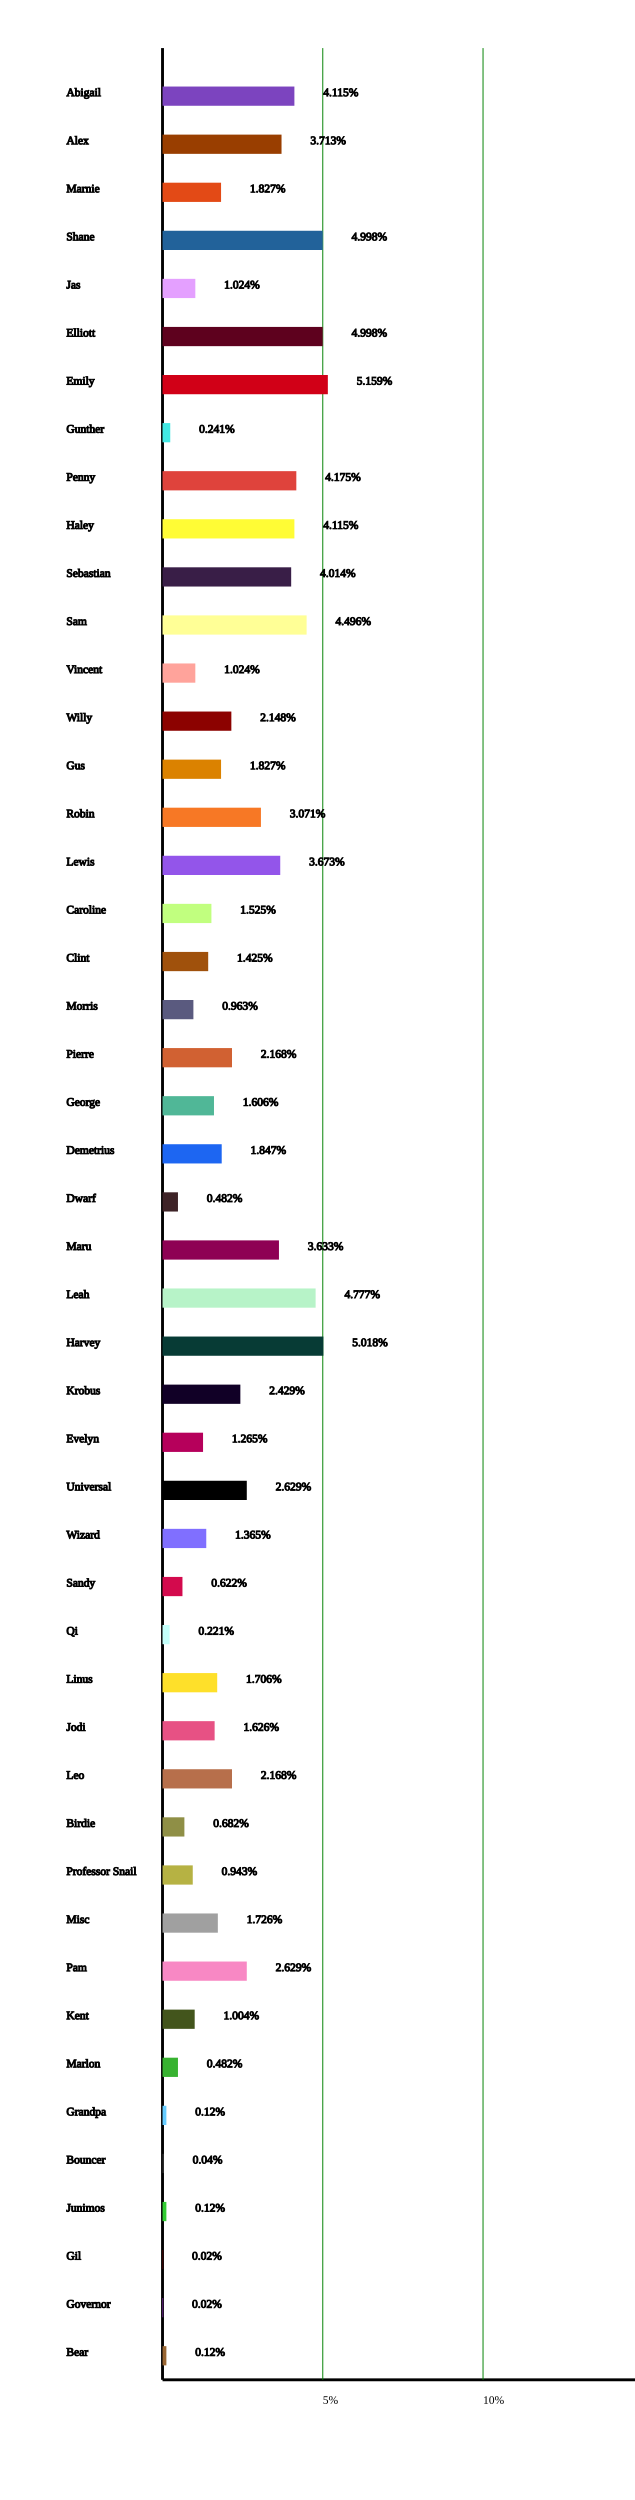
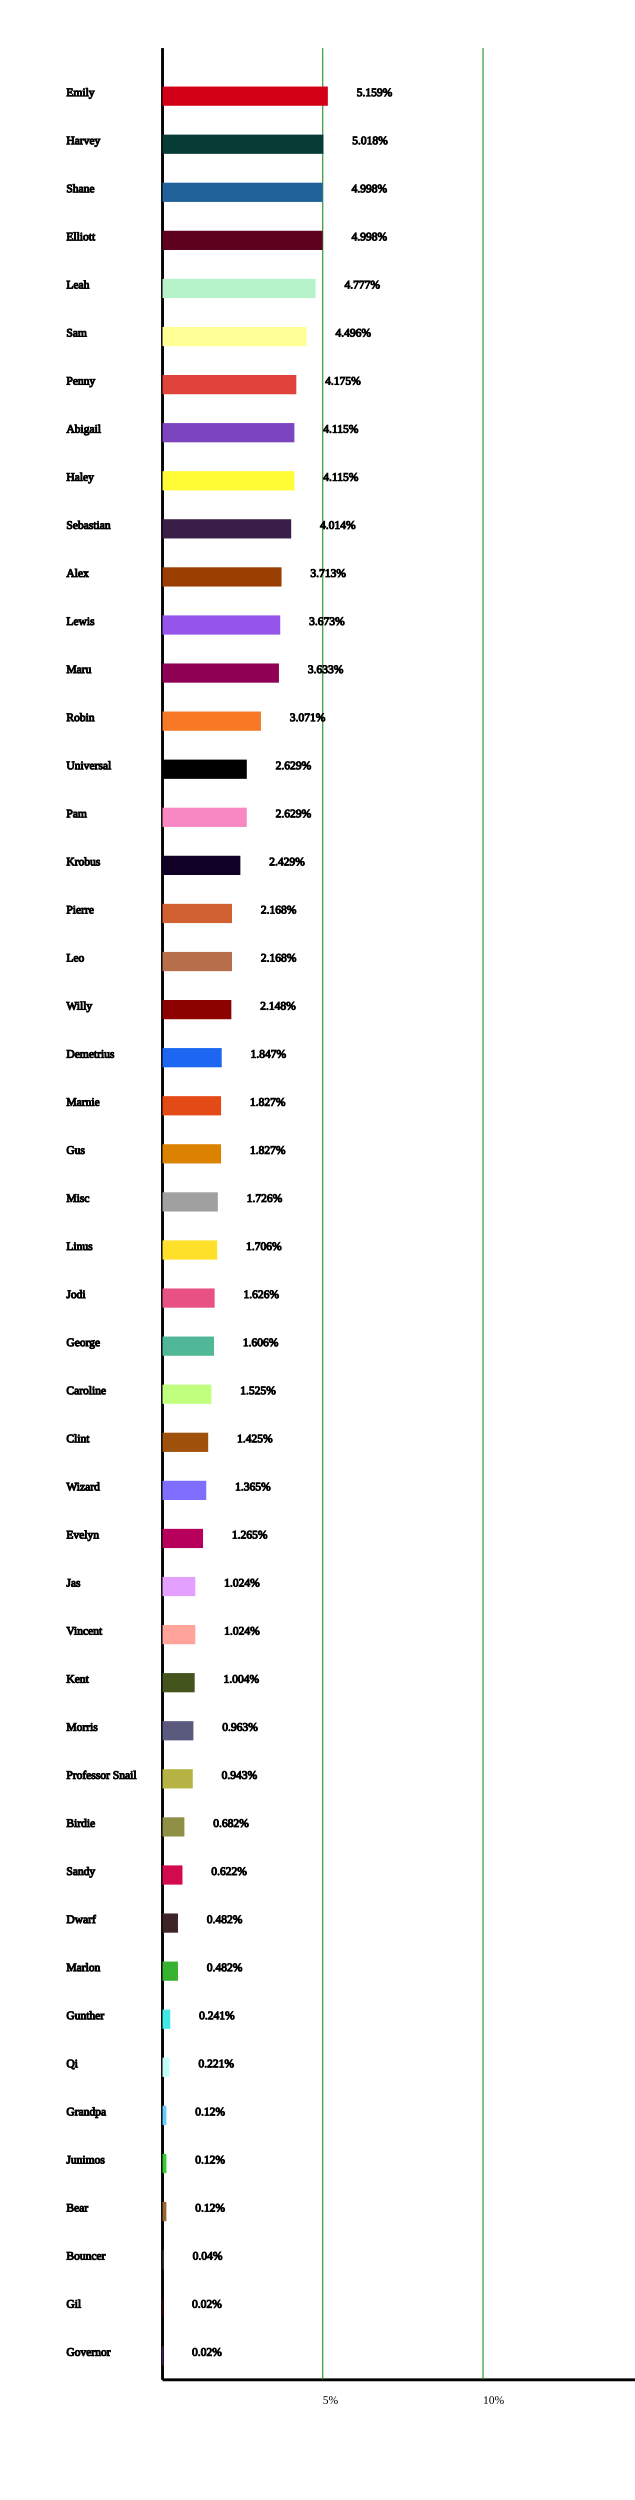
<svg xmlns="http://www.w3.org/2000/svg" width="100%" height="2600" overflow-y="scroll">
  <g transform="translate(150, 50)">
    <line x1="0" y1="2425" x2="500" y2="2425" stroke="black" stroke-width="3" />
    <line x1="0" y1="2425" x2="0" y2="0" stroke="black" stroke-width="3" />
    <line x1="166.665" y1="0" x2="166.665" y2="2425" stroke="green" stroke-width="1" />
    <line x1="333.33" y1="0" x2="333.33" y2="2425" stroke="green" stroke-width="1" />
    <line x1="499.995" y1="0" x2="499.995" y2="2425" stroke="green" stroke-width="1" />
    <text x="166.665" y="2450">5%</text>
    <text x="333.33" y="2450">10%</text>
    <text x="499.995" y="2450">15%</text>
  </g>
  <g transform="translate(150, 50)">
+     <g id="Emily">
+       <line x1="0" y1="50" x2="171.935" y2="50" stroke="#d10017" stroke-width="20" />
+       <text x="-100" y="50" stroke="black">Emily</text>
+       <text x="201.935" y="50" stroke="black">5.159%</text>
+     </g>
+     <g id="Harvey">
+       <line x1="0" y1="100" x2="167.252" y2="100" stroke="#073b35" stroke-width="20" />
+       <text x="-100" y="100" stroke="black">Harvey</text>
+       <text x="197.252" y="100" stroke="black">5.018%</text>
+     </g>
+     <g id="Shane">
+       <line x1="0" y1="150" x2="166.583" y2="150" stroke="#22629a" stroke-width="20" />
+       <text x="-100" y="150" stroke="black">Shane</text>
+       <text x="196.583" y="150" stroke="black">4.998%</text>
+     </g>
+     <g id="Elliott">
+       <line x1="0" y1="200" x2="166.583" y2="200" stroke="#5e011e" stroke-width="20" />
+       <text x="-100" y="200" stroke="black">Elliott</text>
+       <text x="196.583" y="200" stroke="black">4.998%</text>
+     </g>
+     <g id="Leah">
+       <line x1="0" y1="250" x2="159.224" y2="250" stroke="#b7f3c8" stroke-width="20" />
+       <text x="-100" y="250" stroke="black">Leah</text>
+       <text x="189.224" y="250" stroke="black">4.777%</text>
+     </g>
+     <g id="Sam">
+       <line x1="0" y1="300" x2="149.858" y2="300" stroke="#ffff96" stroke-width="20" />
+       <text x="-100" y="300" stroke="black">Sam</text>
+       <text x="179.858" y="300" stroke="black">4.496%</text>
+     </g>
+     <g id="Penny">
+       <line x1="0" y1="350" x2="139.154" y2="350" stroke="#df433c" stroke-width="20" />
+       <text x="-100" y="350" stroke="black">Penny</text>
+       <text x="169.154" y="350" stroke="black">4.175%</text>
+     </g>
    <g id="Abigail">
-       <line x1="0" y1="50" x2="137.147" y2="50" stroke="#7c44bf" stroke-width="20" />
-       <text x="-100" y="50" stroke="black">Abigail</text>
-       <text x="167.147" y="50" stroke="black">4.115%</text>
+       <line x1="0" y1="400" x2="137.147" y2="400" stroke="#7c44bf" stroke-width="20" />
+       <text x="-100" y="400" stroke="black">Abigail</text>
+       <text x="167.147" y="400" stroke="black">4.115%</text>
+     </g>
+     <g id="Haley">
+       <line x1="0" y1="450" x2="137.147" y2="450" stroke="#fffc35" stroke-width="20" />
+       <text x="-100" y="450" stroke="black">Haley</text>
+       <text x="167.147" y="450" stroke="black">4.115%</text>
+     </g>
+     <g id="Sebastian">
+       <line x1="0" y1="500" x2="133.802" y2="500" stroke="#391e47" stroke-width="20" />
+       <text x="-100" y="500" stroke="black">Sebastian</text>
+       <text x="163.802" y="500" stroke="black">4.014%</text>
    </g>
    <g id="Alex">
-       <line x1="0" y1="100" x2="123.767" y2="100" stroke="#993e00" stroke-width="20" />
-       <text x="-100" y="100" stroke="black">Alex</text>
-       <text x="153.767" y="100" stroke="black">3.713%</text>
+       <line x1="0" y1="550" x2="123.767" y2="550" stroke="#993e00" stroke-width="20" />
+       <text x="-100" y="550" stroke="black">Alex</text>
+       <text x="153.767" y="550" stroke="black">3.713%</text>
+     </g>
+     <g id="Lewis">
+       <line x1="0" y1="600" x2="122.429" y2="600" stroke="#9355ea" stroke-width="20" />
+       <text x="-100" y="600" stroke="black">Lewis</text>
+       <text x="152.429" y="600" stroke="black">3.673%</text>
+     </g>
+     <g id="Maru">
+       <line x1="0" y1="650" x2="121.091" y2="650" stroke="#8e0154" stroke-width="20" />
+       <text x="-100" y="650" stroke="black">Maru</text>
+       <text x="151.091" y="650" stroke="black">3.633%</text>
+     </g>
+     <g id="Robin">
+       <line x1="0" y1="700" x2="102.358" y2="700" stroke="#f77825" stroke-width="20" />
+       <text x="-100" y="700" stroke="black">Robin</text>
+       <text x="132.358" y="700" stroke="black">3.071%</text>
+     </g>
+     <g id="Universal">
+       <line x1="0" y1="750" x2="87.64" y2="750" stroke="#000000" stroke-width="20" />
+       <text x="-100" y="750" stroke="black">Universal</text>
+       <text x="117.64" y="750" stroke="black">2.629%</text>
+     </g>
+     <g id="Pam">
+       <line x1="0" y1="800" x2="87.64" y2="800" stroke="#f888c4" stroke-width="20" />
+       <text x="-100" y="800" stroke="black">Pam</text>
+       <text x="117.64" y="800" stroke="black">2.629%</text>
+     </g>
+     <g id="Krobus">
+       <line x1="0" y1="850" x2="80.95" y2="850" stroke="#110026" stroke-width="20" />
+       <text x="-100" y="850" stroke="black">Krobus</text>
+       <text x="110.95" y="850" stroke="black">2.429%</text>
+     </g>
+     <g id="Pierre">
+       <line x1="0" y1="900" x2="72.253" y2="900" stroke="#d16132" stroke-width="20" />
+       <text x="-100" y="900" stroke="black">Pierre</text>
+       <text x="102.253" y="900" stroke="black">2.168%</text>
+     </g>
+     <g id="Leo">
+       <line x1="0" y1="950" x2="72.253" y2="950" stroke="#b76f4b" stroke-width="20" />
+       <text x="-100" y="950" stroke="black">Leo</text>
+       <text x="102.253" y="950" stroke="black">2.168%</text>
+     </g>
+     <g id="Willy">
+       <line x1="0" y1="1000" x2="71.584" y2="1000" stroke="#8c0200" stroke-width="20" />
+       <text x="-100" y="1000" stroke="black">Willy</text>
+       <text x="101.584" y="1000" stroke="black">2.148%</text>
+     </g>
+     <g id="Demetrius">
+       <line x1="0" y1="1050" x2="61.549" y2="1050" stroke="#1d66f2" stroke-width="20" />
+       <text x="-100" y="1050" stroke="black">Demetrius</text>
+       <text x="91.549" y="1050" stroke="black">1.847%</text>
    </g>
    <g id="Marnie">
-       <line x1="0" y1="150" x2="60.88" y2="150" stroke="#e34a16" stroke-width="20" />
-       <text x="-100" y="150" stroke="black">Marnie</text>
-       <text x="90.88" y="150" stroke="black">1.827%</text>
-     </g>
-     <g id="Shane">
-       <line x1="0" y1="200" x2="166.583" y2="200" stroke="#22629a" stroke-width="20" />
-       <text x="-100" y="200" stroke="black">Shane</text>
-       <text x="196.583" y="200" stroke="black">4.998%</text>
+       <line x1="0" y1="1100" x2="60.88" y2="1100" stroke="#e34a16" stroke-width="20" />
+       <text x="-100" y="1100" stroke="black">Marnie</text>
+       <text x="90.88" y="1100" stroke="black">1.827%</text>
+     </g>
+     <g id="Gus">
+       <line x1="0" y1="1150" x2="60.88" y2="1150" stroke="#db8200" stroke-width="20" />
+       <text x="-100" y="1150" stroke="black">Gus</text>
+       <text x="90.88" y="1150" stroke="black">1.827%</text>
+     </g>
+     <g id="Misc">
+       <line x1="0" y1="1200" x2="57.535" y2="1200" stroke="#a0a0a0" stroke-width="20" />
+       <text x="-100" y="1200" stroke="black">Misc</text>
+       <text x="87.535" y="1200" stroke="black">1.726%</text>
+     </g>
+     <g id="Linus">
+       <line x1="0" y1="1250" x2="56.866" y2="1250" stroke="#fee02a" stroke-width="20" />
+       <text x="-100" y="1250" stroke="black">Linus</text>
+       <text x="86.866" y="1250" stroke="black">1.706%</text>
+     </g>
+     <g id="Jodi">
+       <line x1="0" y1="1300" x2="54.19" y2="1300" stroke="#e75184" stroke-width="20" />
+       <text x="-100" y="1300" stroke="black">Jodi</text>
+       <text x="84.19" y="1300" stroke="black">1.626%</text>
+     </g>
+     <g id="George">
+       <line x1="0" y1="1350" x2="53.521" y2="1350" stroke="#50b797" stroke-width="20" />
+       <text x="-100" y="1350" stroke="black">George</text>
+       <text x="83.521" y="1350" stroke="black">1.606%</text>
+     </g>
+     <g id="Caroline">
+       <line x1="0" y1="1400" x2="50.845" y2="1400" stroke="#c1ff7f" stroke-width="20" />
+       <text x="-100" y="1400" stroke="black">Caroline</text>
+       <text x="80.845" y="1400" stroke="black">1.525%</text>
+     </g>
+     <g id="Clint">
+       <line x1="0" y1="1450" x2="47.5" y2="1450" stroke="#a0510c" stroke-width="20" />
+       <text x="-100" y="1450" stroke="black">Clint</text>
+       <text x="77.5" y="1450" stroke="black">1.425%</text>
+     </g>
+     <g id="Wizard">
+       <line x1="0" y1="1500" x2="45.493" y2="1500" stroke="#806fff" stroke-width="20" />
+       <text x="-100" y="1500" stroke="black">Wizard</text>
+       <text x="75.493" y="1500" stroke="black">1.365%</text>
+     </g>
+     <g id="Evelyn">
+       <line x1="0" y1="1550" x2="42.148" y2="1550" stroke="#b6005b" stroke-width="20" />
+       <text x="-100" y="1550" stroke="black">Evelyn</text>
+       <text x="72.148" y="1550" stroke="black">1.265%</text>
    </g>
    <g id="Jas">
-       <line x1="0" y1="250" x2="34.119" y2="250" stroke="#e4a0ff" stroke-width="20" />
-       <text x="-100" y="250" stroke="black">Jas</text>
-       <text x="64.119" y="250" stroke="black">1.024%</text>
-     </g>
-     <g id="Elliott">
-       <line x1="0" y1="300" x2="166.583" y2="300" stroke="#5e011e" stroke-width="20" />
-       <text x="-100" y="300" stroke="black">Elliott</text>
-       <text x="196.583" y="300" stroke="black">4.998%</text>
-     </g>
-     <g id="Emily">
-       <line x1="0" y1="350" x2="171.935" y2="350" stroke="#d10017" stroke-width="20" />
-       <text x="-100" y="350" stroke="black">Emily</text>
-       <text x="201.935" y="350" stroke="black">5.159%</text>
-     </g>
-     <g id="Gunther">
-       <line x1="0" y1="400" x2="8.028" y2="400" stroke="#42e8e3" stroke-width="20" />
-       <text x="-100" y="400" stroke="black">Gunther</text>
-       <text x="38.028" y="400" stroke="black">0.241%</text>
-     </g>
-     <g id="Penny">
-       <line x1="0" y1="450" x2="139.154" y2="450" stroke="#df433c" stroke-width="20" />
-       <text x="-100" y="450" stroke="black">Penny</text>
-       <text x="169.154" y="450" stroke="black">4.175%</text>
-     </g>
-     <g id="Haley">
-       <line x1="0" y1="500" x2="137.147" y2="500" stroke="#fffc35" stroke-width="20" />
-       <text x="-100" y="500" stroke="black">Haley</text>
-       <text x="167.147" y="500" stroke="black">4.115%</text>
-     </g>
-     <g id="Sebastian">
-       <line x1="0" y1="550" x2="133.802" y2="550" stroke="#391e47" stroke-width="20" />
-       <text x="-100" y="550" stroke="black">Sebastian</text>
-       <text x="163.802" y="550" stroke="black">4.014%</text>
-     </g>
-     <g id="Sam">
-       <line x1="0" y1="600" x2="149.858" y2="600" stroke="#ffff96" stroke-width="20" />
-       <text x="-100" y="600" stroke="black">Sam</text>
-       <text x="179.858" y="600" stroke="black">4.496%</text>
+       <line x1="0" y1="1600" x2="34.119" y2="1600" stroke="#e4a0ff" stroke-width="20" />
+       <text x="-100" y="1600" stroke="black">Jas</text>
+       <text x="64.119" y="1600" stroke="black">1.024%</text>
    </g>
    <g id="Vincent">
-       <line x1="0" y1="650" x2="34.119" y2="650" stroke="#ffa39b" stroke-width="20" />
-       <text x="-100" y="650" stroke="black">Vincent</text>
-       <text x="64.119" y="650" stroke="black">1.024%</text>
-     </g>
-     <g id="Willy">
-       <line x1="0" y1="700" x2="71.584" y2="700" stroke="#8c0200" stroke-width="20" />
-       <text x="-100" y="700" stroke="black">Willy</text>
-       <text x="101.584" y="700" stroke="black">2.148%</text>
-     </g>
-     <g id="Gus">
-       <line x1="0" y1="750" x2="60.88" y2="750" stroke="#db8200" stroke-width="20" />
-       <text x="-100" y="750" stroke="black">Gus</text>
-       <text x="90.88" y="750" stroke="black">1.827%</text>
-     </g>
-     <g id="Robin">
-       <line x1="0" y1="800" x2="102.358" y2="800" stroke="#f77825" stroke-width="20" />
-       <text x="-100" y="800" stroke="black">Robin</text>
-       <text x="132.358" y="800" stroke="black">3.071%</text>
-     </g>
-     <g id="Lewis">
-       <line x1="0" y1="850" x2="122.429" y2="850" stroke="#9355ea" stroke-width="20" />
-       <text x="-100" y="850" stroke="black">Lewis</text>
-       <text x="152.429" y="850" stroke="black">3.673%</text>
-     </g>
-     <g id="Caroline">
-       <line x1="0" y1="900" x2="50.845" y2="900" stroke="#c1ff7f" stroke-width="20" />
-       <text x="-100" y="900" stroke="black">Caroline</text>
-       <text x="80.845" y="900" stroke="black">1.525%</text>
-     </g>
-     <g id="Clint">
-       <line x1="0" y1="950" x2="47.5" y2="950" stroke="#a0510c" stroke-width="20" />
-       <text x="-100" y="950" stroke="black">Clint</text>
-       <text x="77.5" y="950" stroke="black">1.425%</text>
+       <line x1="0" y1="1650" x2="34.119" y2="1650" stroke="#ffa39b" stroke-width="20" />
+       <text x="-100" y="1650" stroke="black">Vincent</text>
+       <text x="64.119" y="1650" stroke="black">1.024%</text>
+     </g>
+     <g id="Kent">
+       <line x1="0" y1="1700" x2="33.45" y2="1700" stroke="#43551c" stroke-width="20" />
+       <text x="-100" y="1700" stroke="black">Kent</text>
+       <text x="63.45" y="1700" stroke="black">1.004%</text>
    </g>
    <g id="Morris">
-       <line x1="0" y1="1000" x2="32.112" y2="1000" stroke="#5a5a7f" stroke-width="20" />
-       <text x="-100" y="1000" stroke="black">Morris</text>
-       <text x="62.112" y="1000" stroke="black">0.963%</text>
-     </g>
-     <g id="Pierre">
-       <line x1="0" y1="1050" x2="72.253" y2="1050" stroke="#d16132" stroke-width="20" />
-       <text x="-100" y="1050" stroke="black">Pierre</text>
-       <text x="102.253" y="1050" stroke="black">2.168%</text>
-     </g>
-     <g id="George">
-       <line x1="0" y1="1100" x2="53.521" y2="1100" stroke="#50b797" stroke-width="20" />
-       <text x="-100" y="1100" stroke="black">George</text>
-       <text x="83.521" y="1100" stroke="black">1.606%</text>
-     </g>
-     <g id="Demetrius">
-       <line x1="0" y1="1150" x2="61.549" y2="1150" stroke="#1d66f2" stroke-width="20" />
-       <text x="-100" y="1150" stroke="black">Demetrius</text>
-       <text x="91.549" y="1150" stroke="black">1.847%</text>
-     </g>
-     <g id="Dwarf">
-       <line x1="0" y1="1200" x2="16.056" y2="1200" stroke="#3e2327" stroke-width="20" />
-       <text x="-100" y="1200" stroke="black">Dwarf</text>
-       <text x="46.056" y="1200" stroke="black">0.482%</text>
-     </g>
-     <g id="Maru">
-       <line x1="0" y1="1250" x2="121.091" y2="1250" stroke="#8e0154" stroke-width="20" />
-       <text x="-100" y="1250" stroke="black">Maru</text>
-       <text x="151.091" y="1250" stroke="black">3.633%</text>
-     </g>
-     <g id="Leah">
-       <line x1="0" y1="1300" x2="159.224" y2="1300" stroke="#b7f3c8" stroke-width="20" />
-       <text x="-100" y="1300" stroke="black">Leah</text>
-       <text x="189.224" y="1300" stroke="black">4.777%</text>
-     </g>
-     <g id="Harvey">
-       <line x1="0" y1="1350" x2="167.252" y2="1350" stroke="#073b35" stroke-width="20" />
-       <text x="-100" y="1350" stroke="black">Harvey</text>
-       <text x="197.252" y="1350" stroke="black">5.018%</text>
-     </g>
-     <g id="Krobus">
-       <line x1="0" y1="1400" x2="80.95" y2="1400" stroke="#110026" stroke-width="20" />
-       <text x="-100" y="1400" stroke="black">Krobus</text>
-       <text x="110.95" y="1400" stroke="black">2.429%</text>
-     </g>
-     <g id="Evelyn">
-       <line x1="0" y1="1450" x2="42.148" y2="1450" stroke="#b6005b" stroke-width="20" />
-       <text x="-100" y="1450" stroke="black">Evelyn</text>
-       <text x="72.148" y="1450" stroke="black">1.265%</text>
-     </g>
-     <g id="Universal">
-       <line x1="0" y1="1500" x2="87.64" y2="1500" stroke="#000000" stroke-width="20" />
-       <text x="-100" y="1500" stroke="black">Universal</text>
-       <text x="117.64" y="1500" stroke="black">2.629%</text>
-     </g>
-     <g id="Wizard">
-       <line x1="0" y1="1550" x2="45.493" y2="1550" stroke="#806fff" stroke-width="20" />
-       <text x="-100" y="1550" stroke="black">Wizard</text>
-       <text x="75.493" y="1550" stroke="black">1.365%</text>
-     </g>
-     <g id="Sandy">
-       <line x1="0" y1="1600" x2="20.739" y2="1600" stroke="#d30a4d" stroke-width="20" />
-       <text x="-100" y="1600" stroke="black">Sandy</text>
-       <text x="50.739" y="1600" stroke="black">0.622%</text>
-     </g>
-     <g id="Qi">
-       <line x1="0" y1="1650" x2="7.359" y2="1650" stroke="#c3fffa" stroke-width="20" />
-       <text x="-100" y="1650" stroke="black">Qi</text>
-       <text x="37.359" y="1650" stroke="black">0.221%</text>
-     </g>
-     <g id="Linus">
-       <line x1="0" y1="1700" x2="56.866" y2="1700" stroke="#fee02a" stroke-width="20" />
-       <text x="-100" y="1700" stroke="black">Linus</text>
-       <text x="86.866" y="1700" stroke="black">1.706%</text>
-     </g>
-     <g id="Jodi">
-       <line x1="0" y1="1750" x2="54.19" y2="1750" stroke="#e75184" stroke-width="20" />
-       <text x="-100" y="1750" stroke="black">Jodi</text>
-       <text x="84.19" y="1750" stroke="black">1.626%</text>
-     </g>
-     <g id="Leo">
-       <line x1="0" y1="1800" x2="72.253" y2="1800" stroke="#b76f4b" stroke-width="20" />
-       <text x="-100" y="1800" stroke="black">Leo</text>
-       <text x="102.253" y="1800" stroke="black">2.168%</text>
+       <line x1="0" y1="1750" x2="32.112" y2="1750" stroke="#5a5a7f" stroke-width="20" />
+       <text x="-100" y="1750" stroke="black">Morris</text>
+       <text x="62.112" y="1750" stroke="black">0.963%</text>
+     </g>
+     <g id="Professor Snail">
+       <line x1="0" y1="1800" x2="31.443" y2="1800" stroke="#b6b243" stroke-width="20" />
+       <text x="-100" y="1800" stroke="black">Professor Snail</text>
+       <text x="61.443" y="1800" stroke="black">0.943%</text>
    </g>
    <g id="Birdie">
      <line x1="0" y1="1850" x2="22.746" y2="1850" stroke="#8f8f46" stroke-width="20" />
      <text x="-100" y="1850" stroke="black">Birdie</text>
      <text x="52.746" y="1850" stroke="black">0.682%</text>
    </g>
-     <g id="Professor Snail">
-       <line x1="0" y1="1900" x2="31.443" y2="1900" stroke="#b6b243" stroke-width="20" />
-       <text x="-100" y="1900" stroke="black">Professor Snail</text>
-       <text x="61.443" y="1900" stroke="black">0.943%</text>
-     </g>
-     <g id="Misc">
-       <line x1="0" y1="1950" x2="57.535" y2="1950" stroke="#a0a0a0" stroke-width="20" />
-       <text x="-100" y="1950" stroke="black">Misc</text>
-       <text x="87.535" y="1950" stroke="black">1.726%</text>
-     </g>
-     <g id="Pam">
-       <line x1="0" y1="2000" x2="87.64" y2="2000" stroke="#f888c4" stroke-width="20" />
-       <text x="-100" y="2000" stroke="black">Pam</text>
-       <text x="117.64" y="2000" stroke="black">2.629%</text>
-     </g>
-     <g id="Kent">
-       <line x1="0" y1="2050" x2="33.45" y2="2050" stroke="#43551c" stroke-width="20" />
-       <text x="-100" y="2050" stroke="black">Kent</text>
-       <text x="63.45" y="2050" stroke="black">1.004%</text>
+     <g id="Sandy">
+       <line x1="0" y1="1900" x2="20.739" y2="1900" stroke="#d30a4d" stroke-width="20" />
+       <text x="-100" y="1900" stroke="black">Sandy</text>
+       <text x="50.739" y="1900" stroke="black">0.622%</text>
+     </g>
+     <g id="Dwarf">
+       <line x1="0" y1="1950" x2="16.056" y2="1950" stroke="#3e2327" stroke-width="20" />
+       <text x="-100" y="1950" stroke="black">Dwarf</text>
+       <text x="46.056" y="1950" stroke="black">0.482%</text>
    </g>
    <g id="Marlon">
-       <line x1="0" y1="2100" x2="16.056" y2="2100" stroke="#37b230" stroke-width="20" />
-       <text x="-100" y="2100" stroke="black">Marlon</text>
-       <text x="46.056" y="2100" stroke="black">0.482%</text>
+       <line x1="0" y1="2000" x2="16.056" y2="2000" stroke="#37b230" stroke-width="20" />
+       <text x="-100" y="2000" stroke="black">Marlon</text>
+       <text x="46.056" y="2000" stroke="black">0.482%</text>
+     </g>
+     <g id="Gunther">
+       <line x1="0" y1="2050" x2="8.028" y2="2050" stroke="#42e8e3" stroke-width="20" />
+       <text x="-100" y="2050" stroke="black">Gunther</text>
+       <text x="38.028" y="2050" stroke="black">0.241%</text>
+     </g>
+     <g id="Qi">
+       <line x1="0" y1="2100" x2="7.359" y2="2100" stroke="#c3fffa" stroke-width="20" />
+       <text x="-100" y="2100" stroke="black">Qi</text>
+       <text x="37.359" y="2100" stroke="black">0.221%</text>
    </g>
    <g id="Grandpa">
      <line x1="0" y1="2150" x2="4.014" y2="2150" stroke="#66ccff" stroke-width="20" />
      <text x="-100" y="2150" stroke="black">Grandpa</text>
      <text x="34.014" y="2150" stroke="black">0.12%</text>
    </g>
+     <g id="Junimos">
+       <line x1="0" y1="2200" x2="4.014" y2="2200" stroke="#33cc33" stroke-width="20" />
+       <text x="-100" y="2200" stroke="black">Junimos</text>
+       <text x="34.014" y="2200" stroke="black">0.12%</text>
+     </g>
+     <g id="Bear">
+       <line x1="0" y1="2250" x2="4.014" y2="2250" stroke="#996633" stroke-width="20" />
+       <text x="-100" y="2250" stroke="black">Bear</text>
+       <text x="34.014" y="2250" stroke="black">0.12%</text>
+     </g>
    <g id="Bouncer">
-       <line x1="0" y1="2200" x2="1.338" y2="2200" stroke="#333333" stroke-width="20" />
-       <text x="-100" y="2200" stroke="black">Bouncer</text>
-       <text x="31.338" y="2200" stroke="black">0.04%</text>
-     </g>
-     <g id="Junimos">
-       <line x1="0" y1="2250" x2="4.014" y2="2250" stroke="#33cc33" stroke-width="20" />
-       <text x="-100" y="2250" stroke="black">Junimos</text>
-       <text x="34.014" y="2250" stroke="black">0.12%</text>
+       <line x1="0" y1="2300" x2="1.338" y2="2300" stroke="#333333" stroke-width="20" />
+       <text x="-100" y="2300" stroke="black">Bouncer</text>
+       <text x="31.338" y="2300" stroke="black">0.04%</text>
    </g>
    <g id="Gil">
-       <line x1="0" y1="2300" x2="0.669" y2="2300" stroke="#660000" stroke-width="20" />
-       <text x="-100" y="2300" stroke="black">Gil</text>
-       <text x="30.669" y="2300" stroke="black">0.02%</text>
+       <line x1="0" y1="2350" x2="0.669" y2="2350" stroke="#660000" stroke-width="20" />
+       <text x="-100" y="2350" stroke="black">Gil</text>
+       <text x="30.669" y="2350" stroke="black">0.02%</text>
    </g>
    <g id="Governor">
-       <line x1="0" y1="2350" x2="0.669" y2="2350" stroke="#9933cc" stroke-width="20" />
-       <text x="-100" y="2350" stroke="black">Governor</text>
-       <text x="30.669" y="2350" stroke="black">0.02%</text>
-     </g>
-     <g id="Bear">
-       <line x1="0" y1="2400" x2="4.014" y2="2400" stroke="#996633" stroke-width="20" />
-       <text x="-100" y="2400" stroke="black">Bear</text>
-       <text x="34.014" y="2400" stroke="black">0.12%</text>
+       <line x1="0" y1="2400" x2="0.669" y2="2400" stroke="#9933cc" stroke-width="20" />
+       <text x="-100" y="2400" stroke="black">Governor</text>
+       <text x="30.669" y="2400" stroke="black">0.02%</text>
    </g>
  </g>
</svg>
